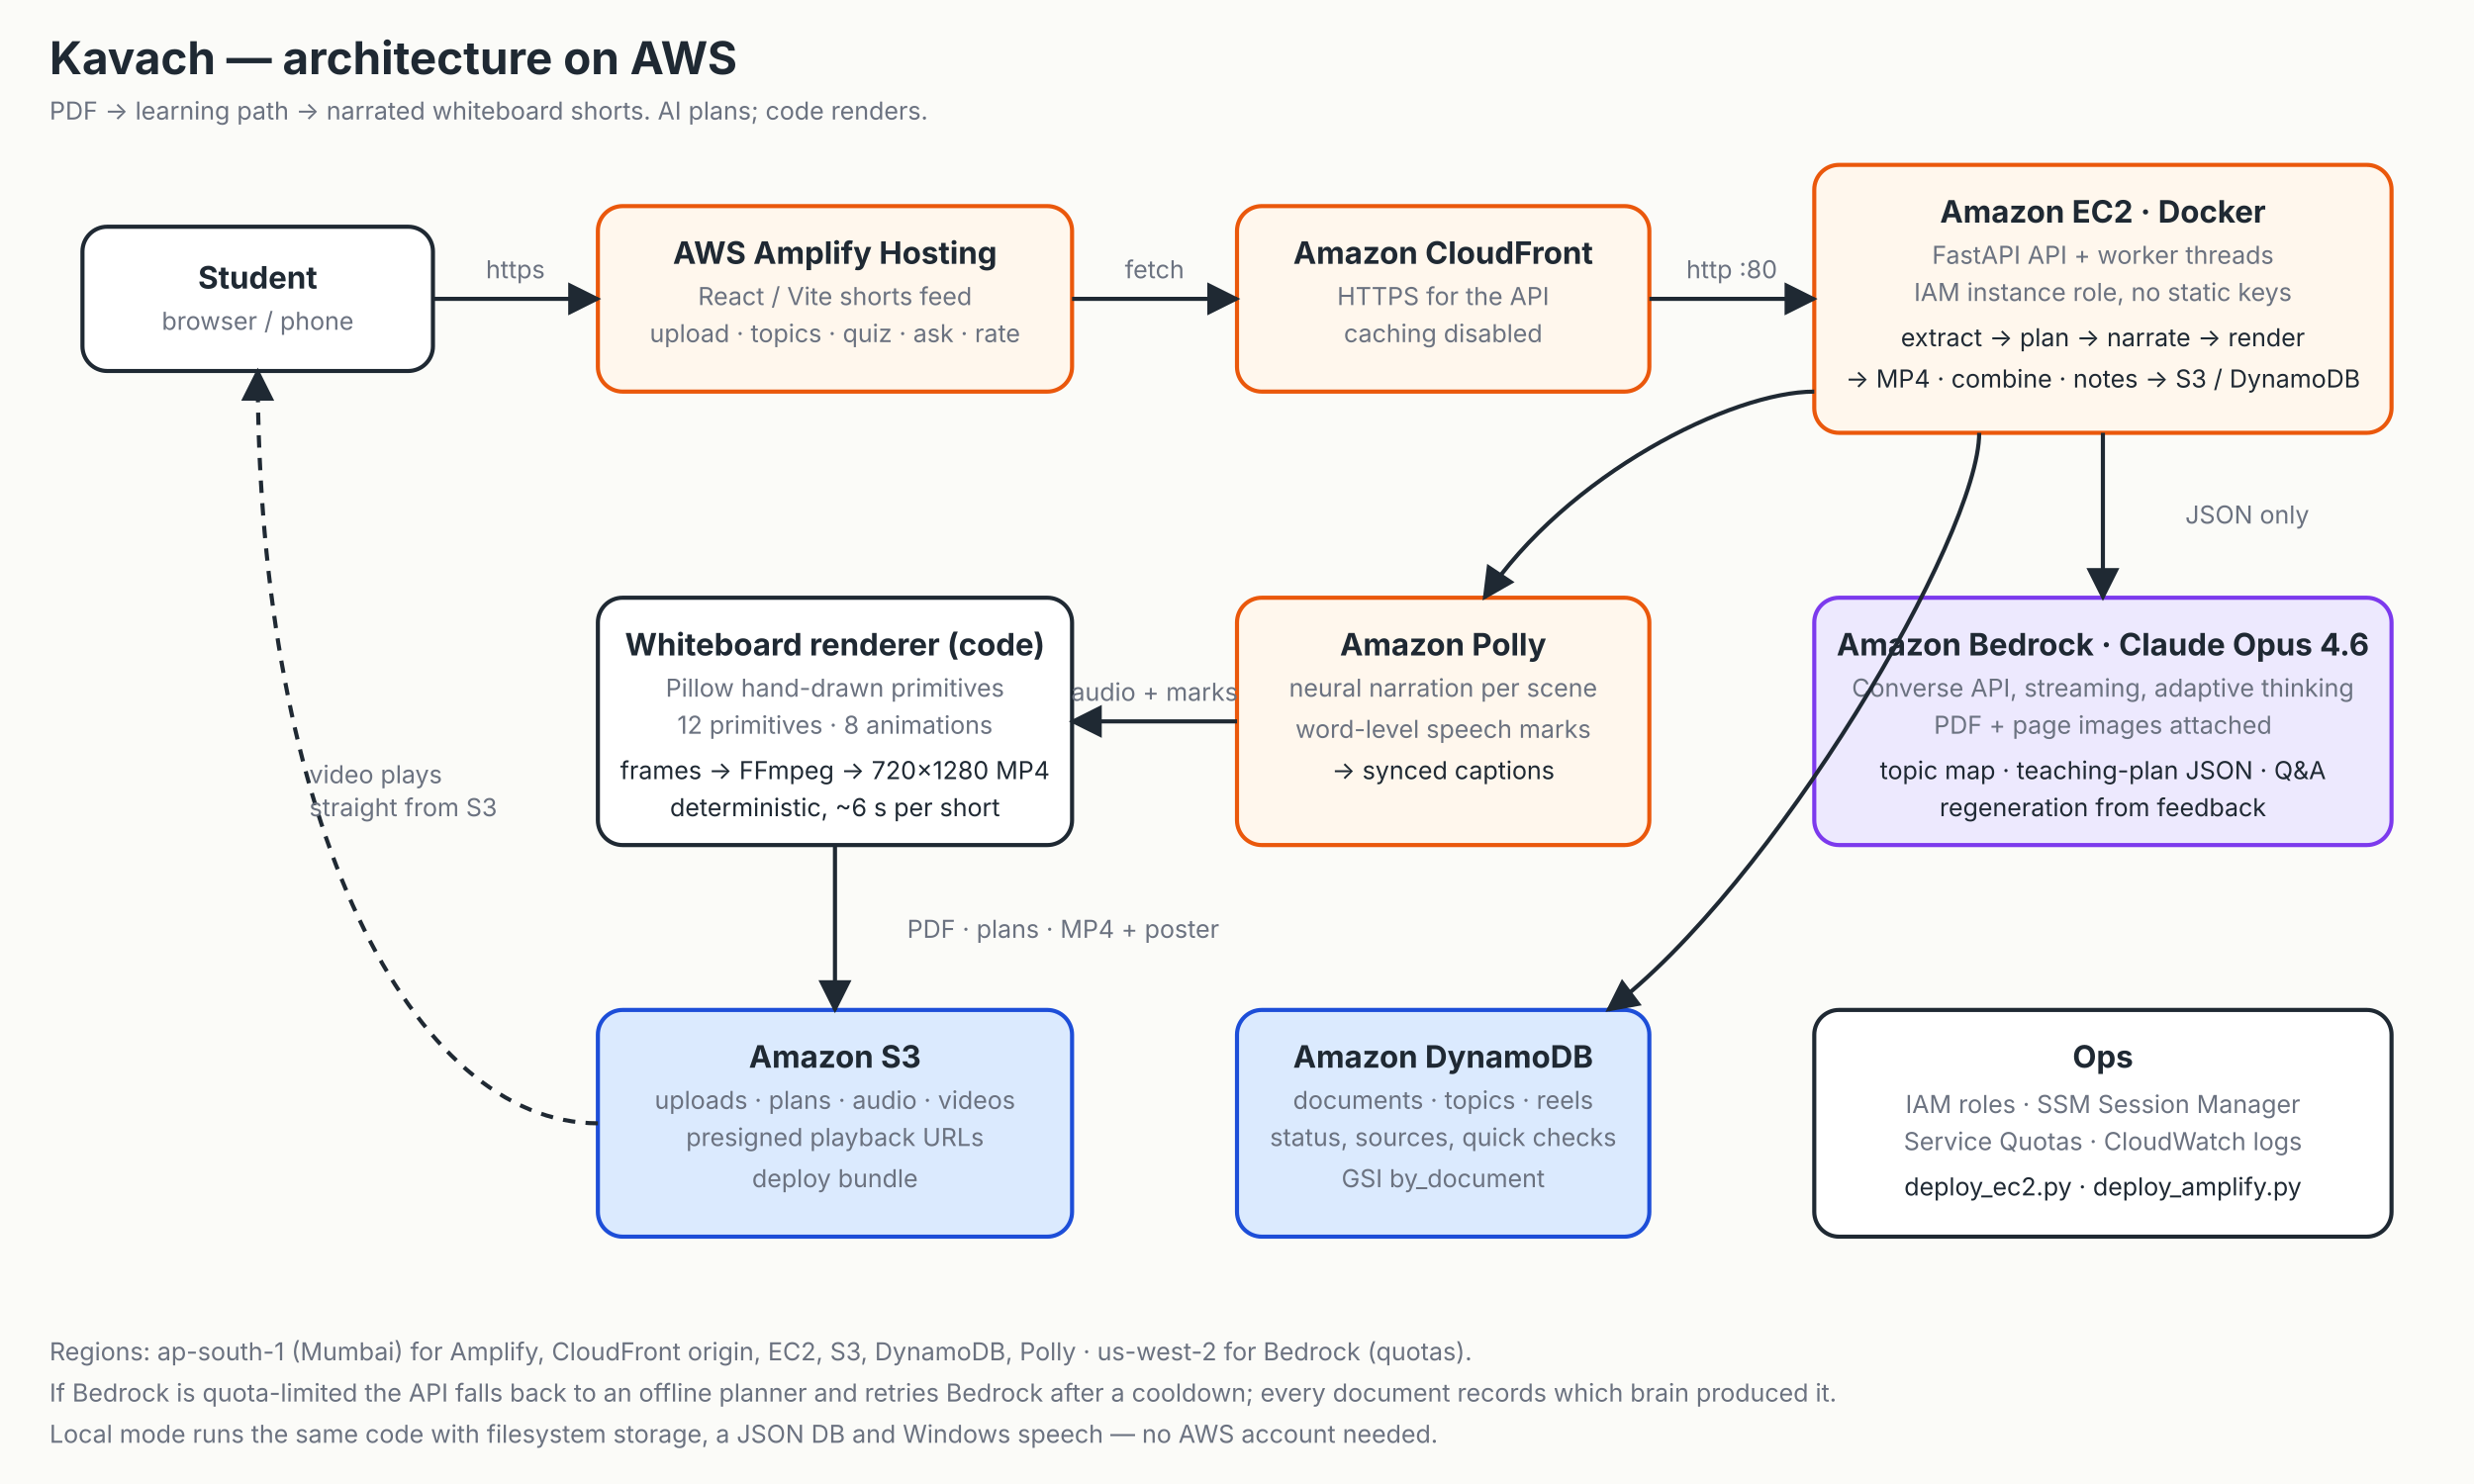
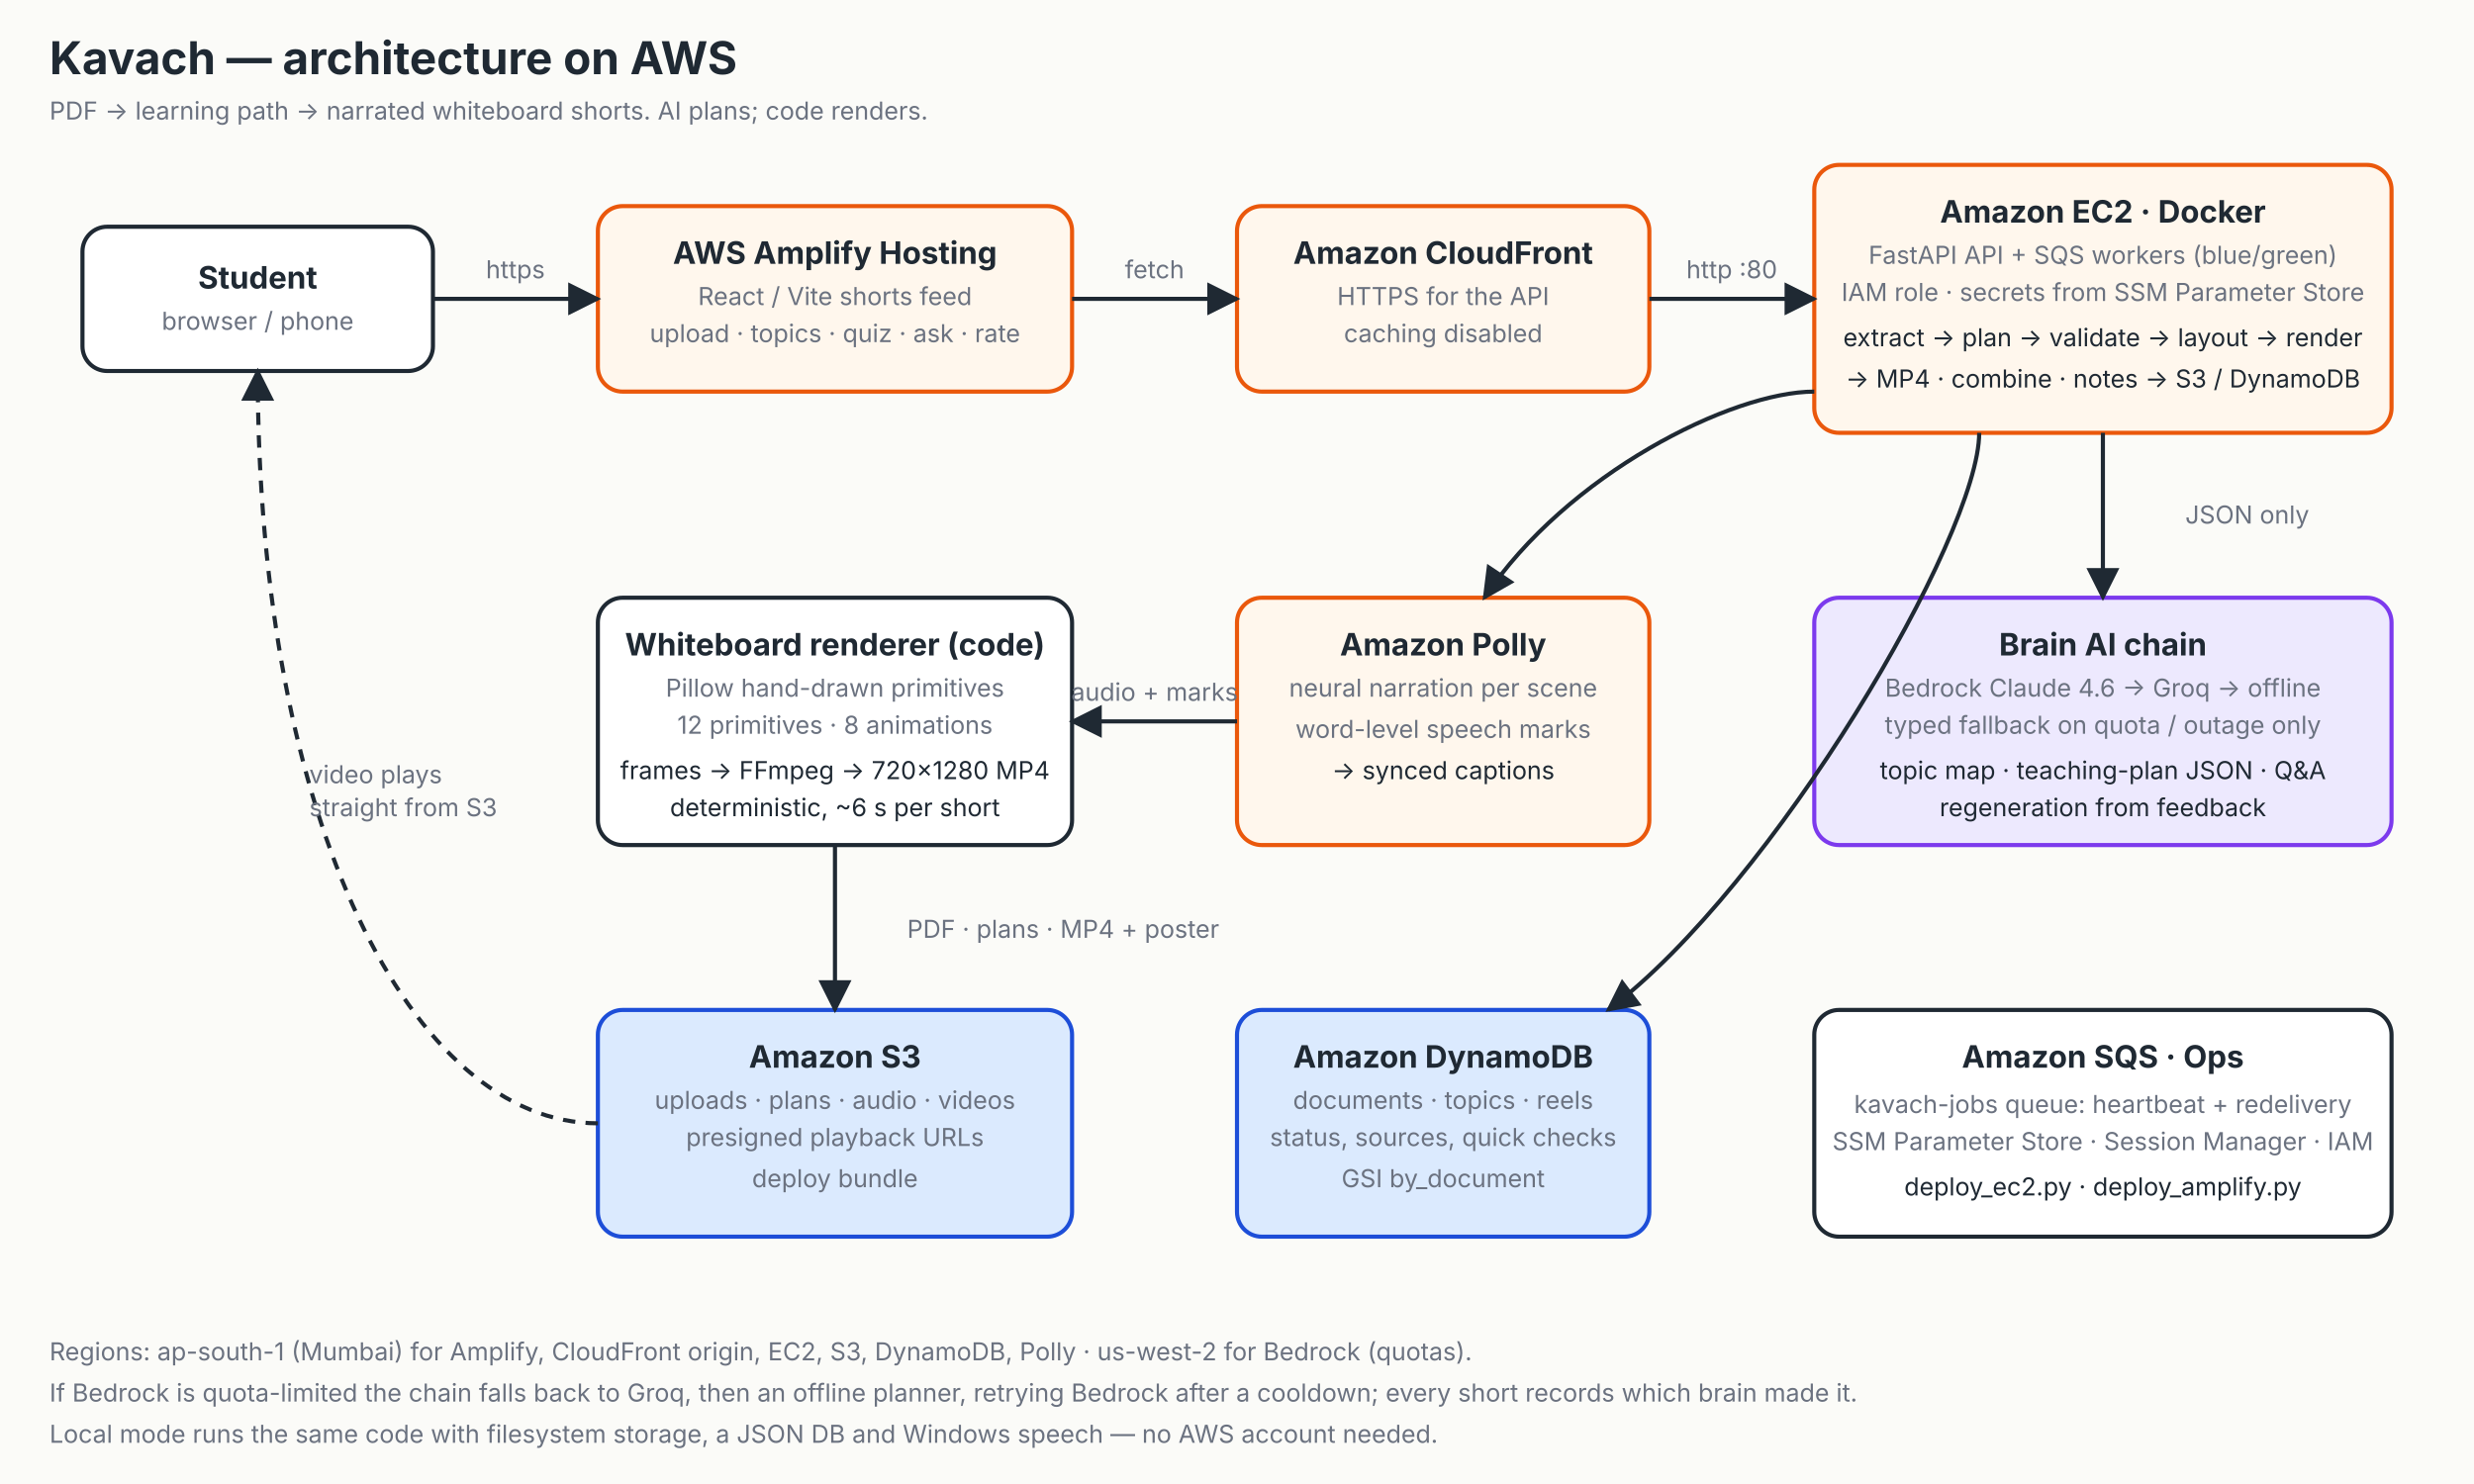
<svg xmlns="http://www.w3.org/2000/svg" width="1200" height="720" viewBox="0 0 1200 720" font-family="Inter, Segoe UI, Arial, sans-serif">
  <defs>
    <marker id="arrow" viewBox="0 0 10 10" refX="9" refY="5" markerWidth="8" markerHeight="8" orient="auto-start-reverse">
      <path d="M0,0 L10,5 L0,10 z" fill="#1f2933" />
    </marker>
    <style>
      .box { fill:#ffffff; stroke:#1f2933; stroke-width:2; rx:12; }
      .aws { fill:#fff7ed; stroke:#ea580c; }
      .ai  { fill:#ede9fe; stroke:#7c3aed; }
      .data{ fill:#dbeafe; stroke:#1d4ed8; }
      .title { font-size:15px; font-weight:700; fill:#1f2933; }
      .sub { font-size:12px; fill:#6b7280; }
      .lbl { font-size:12px; fill:#1f2933; }
      .edge { stroke:#1f2933; stroke-width:2; fill:none; marker-end:url(#arrow); }
      .dash { stroke-dasharray:6 5; }
    </style>
  </defs>
  <rect width="1200" height="720" fill="#fbfbf8" />
  <text x="24" y="36" font-size="22" font-weight="700" fill="#1f2933">Kavach — architecture on AWS</text>
  <text x="24" y="58" class="sub">PDF → learning path → narrated whiteboard shorts. AI plans; code renders.</text>
  <rect x="40" y="110" width="170" height="70" class="box" />
  <text x="125" y="140" text-anchor="middle" class="title">Student</text>
  <text x="125" y="160" text-anchor="middle" class="sub">browser / phone</text>
  <rect x="290" y="100" width="230" height="90" class="box aws" />
  <text x="405" y="128" text-anchor="middle" class="title">AWS Amplify Hosting</text>
  <text x="405" y="148" text-anchor="middle" class="sub">React / Vite shorts feed</text>
  <text x="405" y="166" text-anchor="middle" class="sub">upload · topics · quiz · ask · rate</text>
  <rect x="600" y="100" width="200" height="90" class="box aws" />
  <text x="700" y="128" text-anchor="middle" class="title">Amazon CloudFront</text>
  <text x="700" y="148" text-anchor="middle" class="sub">HTTPS for the API</text>
  <text x="700" y="166" text-anchor="middle" class="sub">caching disabled</text>
  <rect x="880" y="80" width="280" height="130" class="box aws" />
  <text x="1020" y="108" text-anchor="middle" class="title">Amazon EC2 · Docker</text>
-   <text x="1020" y="128" text-anchor="middle" class="sub">FastAPI API + worker threads</text>
-   <text x="1020" y="146" text-anchor="middle" class="sub">IAM instance role, no static keys</text>
-   <text x="1020" y="168" text-anchor="middle" class="lbl">extract → plan → narrate → render</text>
+   <text x="1020" y="128" text-anchor="middle" class="sub">FastAPI API + SQS workers (blue/green)</text>
+   <text x="1020" y="146" text-anchor="middle" class="sub">IAM role · secrets from SSM Parameter Store</text>
+   <text x="1020" y="168" text-anchor="middle" class="lbl">extract → plan → validate → layout → render</text>
  <text x="1020" y="188" text-anchor="middle" class="lbl">→ MP4 · combine · notes → S3 / DynamoDB</text>
  <path d="M210,145 L290,145" class="edge" />
  <path d="M520,145 L600,145" class="edge" />
  <path d="M800,145 L880,145" class="edge" />
  <text x="250" y="135" text-anchor="middle" class="sub">https</text>
  <text x="560" y="135" text-anchor="middle" class="sub">fetch</text>
  <text x="840" y="135" text-anchor="middle" class="sub">http :80</text>
  <rect x="880" y="290" width="280" height="120" class="box ai" />
-   <text x="1020" y="318" text-anchor="middle" class="title">Amazon Bedrock · Claude Opus 4.6</text>
-   <text x="1020" y="338" text-anchor="middle" class="sub">Converse API, streaming, adaptive thinking</text>
-   <text x="1020" y="356" text-anchor="middle" class="sub">PDF + page images attached</text>
+   <text x="1020" y="318" text-anchor="middle" class="title">Brain AI chain</text>
+   <text x="1020" y="338" text-anchor="middle" class="sub">Bedrock Claude 4.6 → Groq → offline</text>
+   <text x="1020" y="356" text-anchor="middle" class="sub">typed fallback on quota / outage only</text>
  <text x="1020" y="378" text-anchor="middle" class="lbl">topic map · teaching-plan JSON · Q&amp;A</text>
  <text x="1020" y="396" text-anchor="middle" class="lbl">regeneration from feedback</text>
  <path d="M1020,210 L1020,290" class="edge" />
  <text x="1090" y="254" text-anchor="middle" class="sub">JSON only</text>
  <rect x="600" y="290" width="200" height="120" class="box aws" />
  <text x="700" y="318" text-anchor="middle" class="title">Amazon Polly</text>
  <text x="700" y="338" text-anchor="middle" class="sub">neural narration per scene</text>
  <text x="700" y="358" text-anchor="middle" class="sub">word-level speech marks</text>
  <text x="700" y="378" text-anchor="middle" class="lbl">→ synced captions</text>
  <path d="M880,190 C 840,190 760,230 720,290" class="edge" />
  <rect x="290" y="290" width="230" height="120" class="box" />
  <text x="405" y="318" text-anchor="middle" class="title">Whiteboard renderer (code)</text>
  <text x="405" y="338" text-anchor="middle" class="sub">Pillow hand-drawn primitives</text>
  <text x="405" y="356" text-anchor="middle" class="sub">12 primitives · 8 animations</text>
  <text x="405" y="378" text-anchor="middle" class="lbl">frames → FFmpeg → 720×1280 MP4</text>
  <text x="405" y="396" text-anchor="middle" class="lbl">deterministic, ~6 s per short</text>
  <path d="M600,350 L520,350" class="edge" />
  <text x="560" y="340" text-anchor="middle" class="sub">audio + marks</text>
  <rect x="290" y="490" width="230" height="110" class="box data" />
  <text x="405" y="518" text-anchor="middle" class="title">Amazon S3</text>
  <text x="405" y="538" text-anchor="middle" class="sub">uploads · plans · audio · videos</text>
  <text x="405" y="556" text-anchor="middle" class="sub">presigned playback URLs</text>
  <text x="405" y="576" text-anchor="middle" class="sub">deploy bundle</text>
  <path d="M405,410 L405,490" class="edge" />
  <text x="440" y="455" class="sub">PDF · plans · MP4 + poster</text>
  <rect x="600" y="490" width="200" height="110" class="box data" />
  <text x="700" y="518" text-anchor="middle" class="title">Amazon DynamoDB</text>
  <text x="700" y="538" text-anchor="middle" class="sub">documents · topics · reels</text>
  <text x="700" y="556" text-anchor="middle" class="sub">status, sources, quick checks</text>
  <text x="700" y="576" text-anchor="middle" class="sub">GSI by_document</text>
  <path d="M960,210 C 960,260 860,430 780,490" class="edge" />
  <path d="M290,545 C 200,545 125,400 125,180" class="edge dash" />
  <text x="150" y="380" class="sub">video plays</text>
  <text x="150" y="396" class="sub">straight from S3</text>
  <rect x="880" y="490" width="280" height="110" class="box" />
-   <text x="1020" y="518" text-anchor="middle" class="title">Ops</text>
-   <text x="1020" y="540" text-anchor="middle" class="sub">IAM roles · SSM Session Manager</text>
-   <text x="1020" y="558" text-anchor="middle" class="sub">Service Quotas · CloudWatch logs</text>
+   <text x="1020" y="518" text-anchor="middle" class="title">Amazon SQS · Ops</text>
+   <text x="1020" y="540" text-anchor="middle" class="sub">kavach-jobs queue: heartbeat + redelivery</text>
+   <text x="1020" y="558" text-anchor="middle" class="sub">SSM Parameter Store · Session Manager · IAM</text>
  <text x="1020" y="580" text-anchor="middle" class="lbl">deploy_ec2.py · deploy_amplify.py</text>
  <text x="24" y="660" class="sub">Regions: ap-south-1 (Mumbai) for Amplify, CloudFront origin, EC2, S3, DynamoDB, Polly · us-west-2 for Bedrock (quotas).</text>
-   <text x="24" y="680" class="sub">If Bedrock is quota-limited the API falls back to an offline planner and retries Bedrock after a cooldown; every document records which brain produced it.</text>
+   <text x="24" y="680" class="sub">If Bedrock is quota-limited the chain falls back to Groq, then an offline planner, retrying Bedrock after a cooldown; every short records which brain made it.</text>
  <text x="24" y="700" class="sub">Local mode runs the same code with filesystem storage, a JSON DB and Windows speech — no AWS account needed.</text>
</svg>
